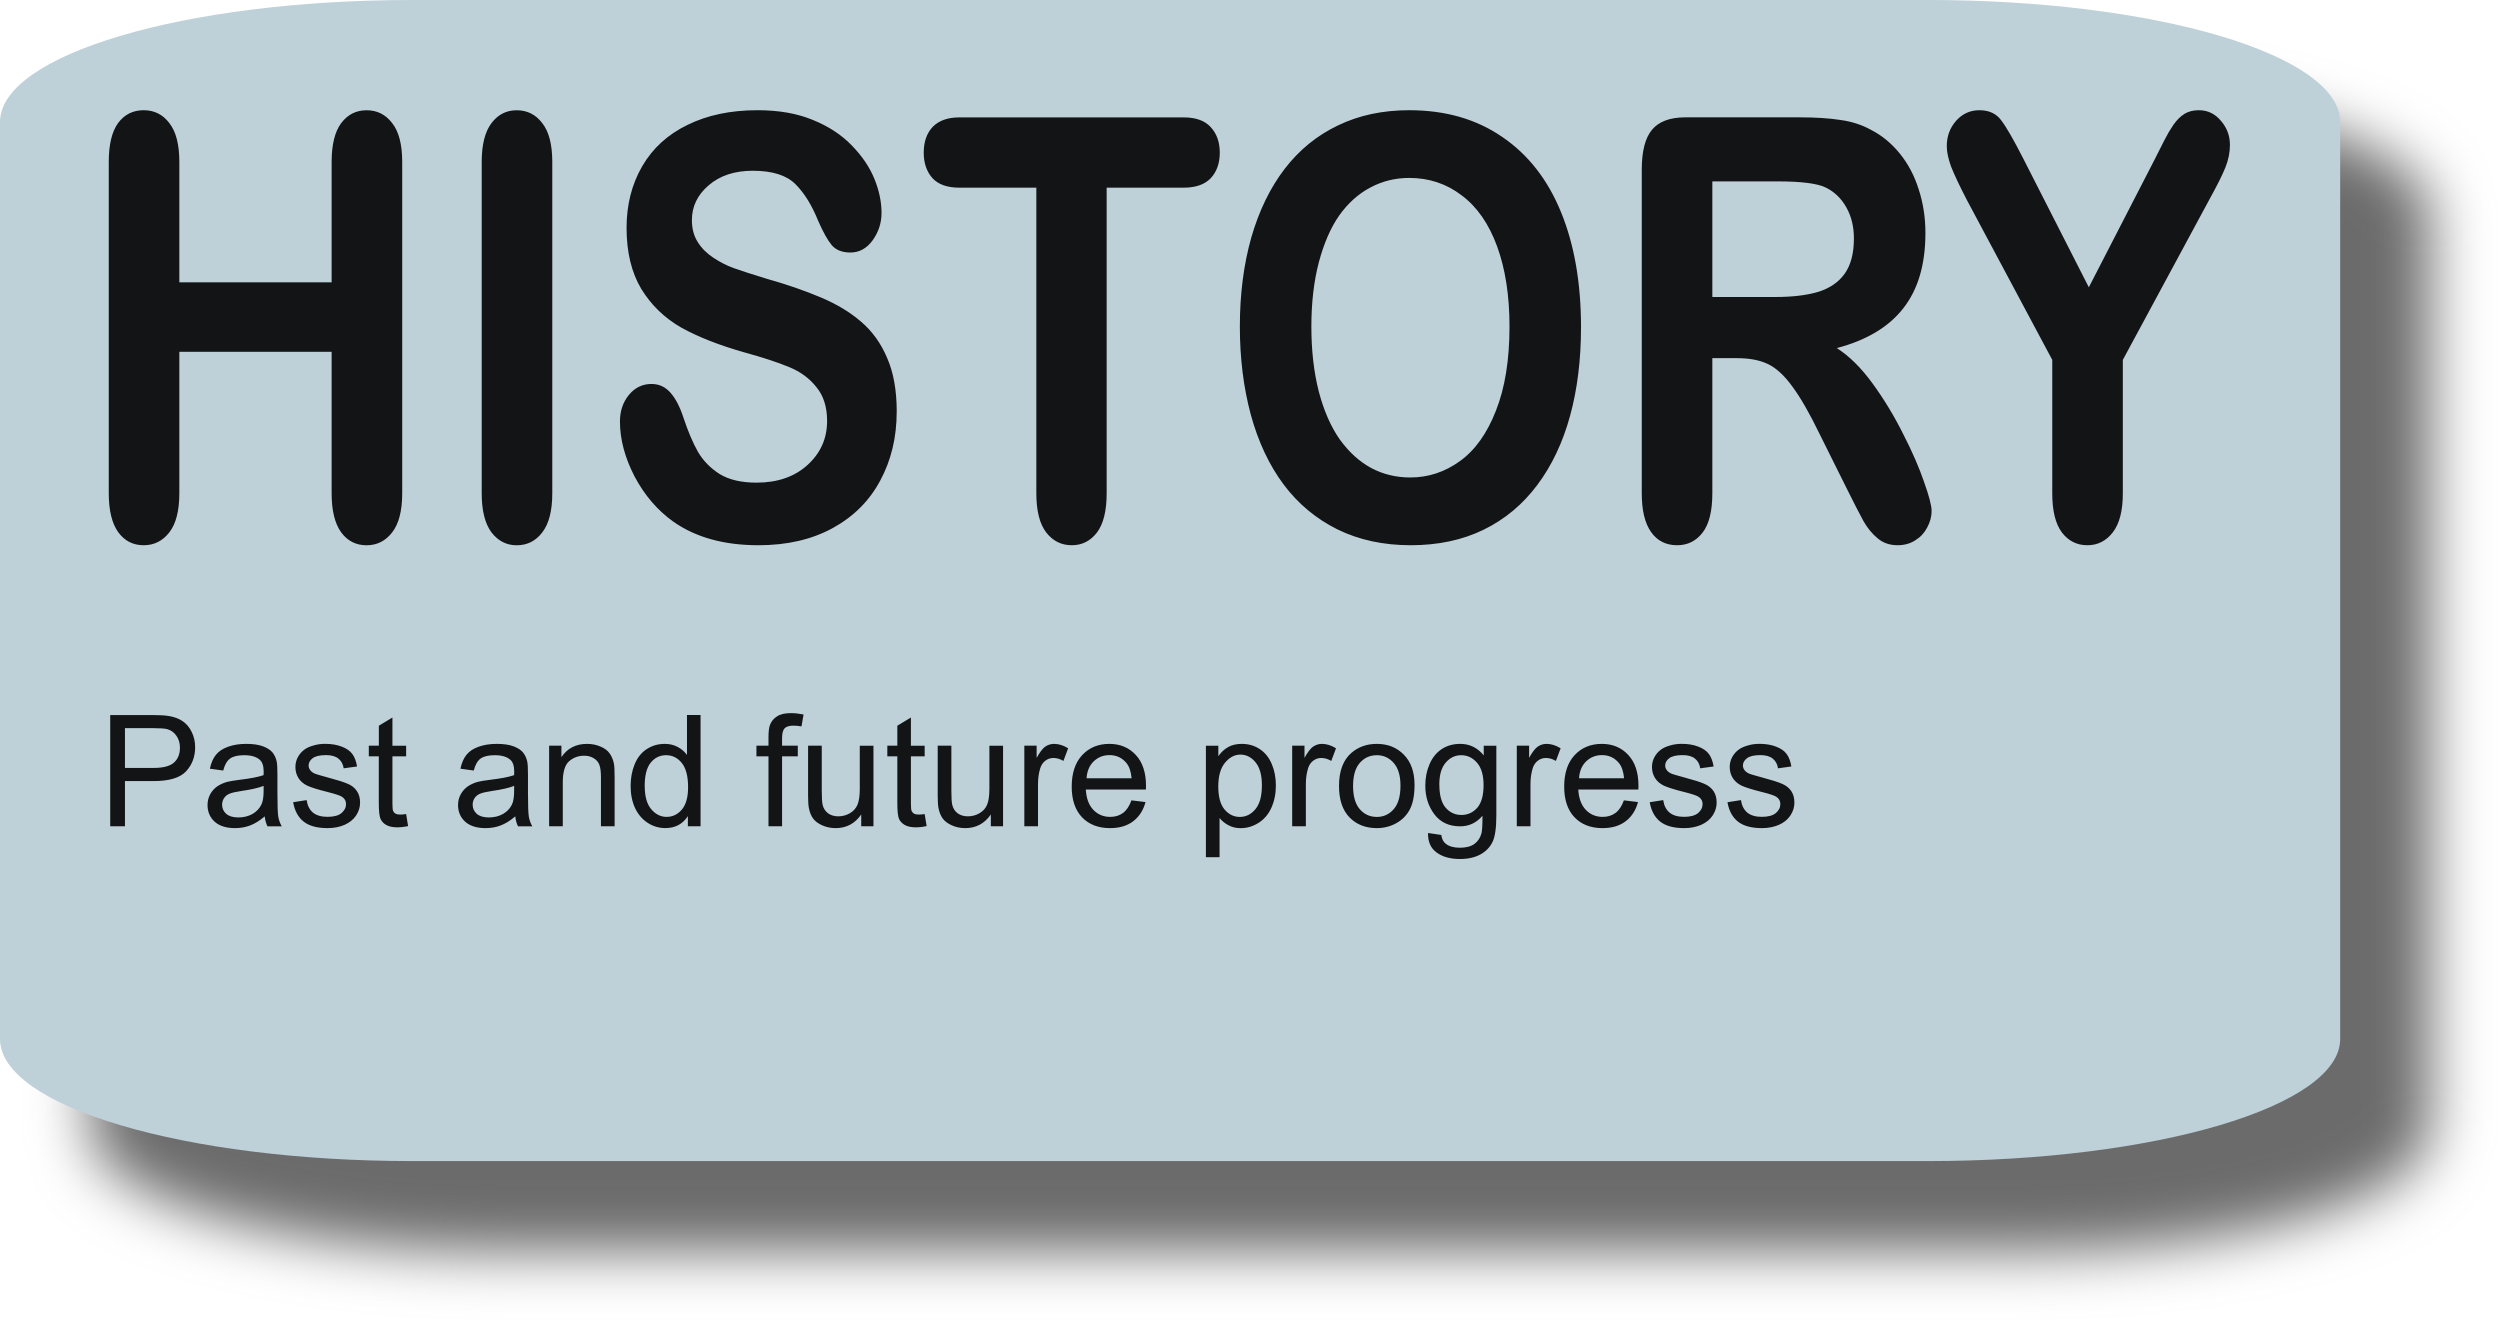
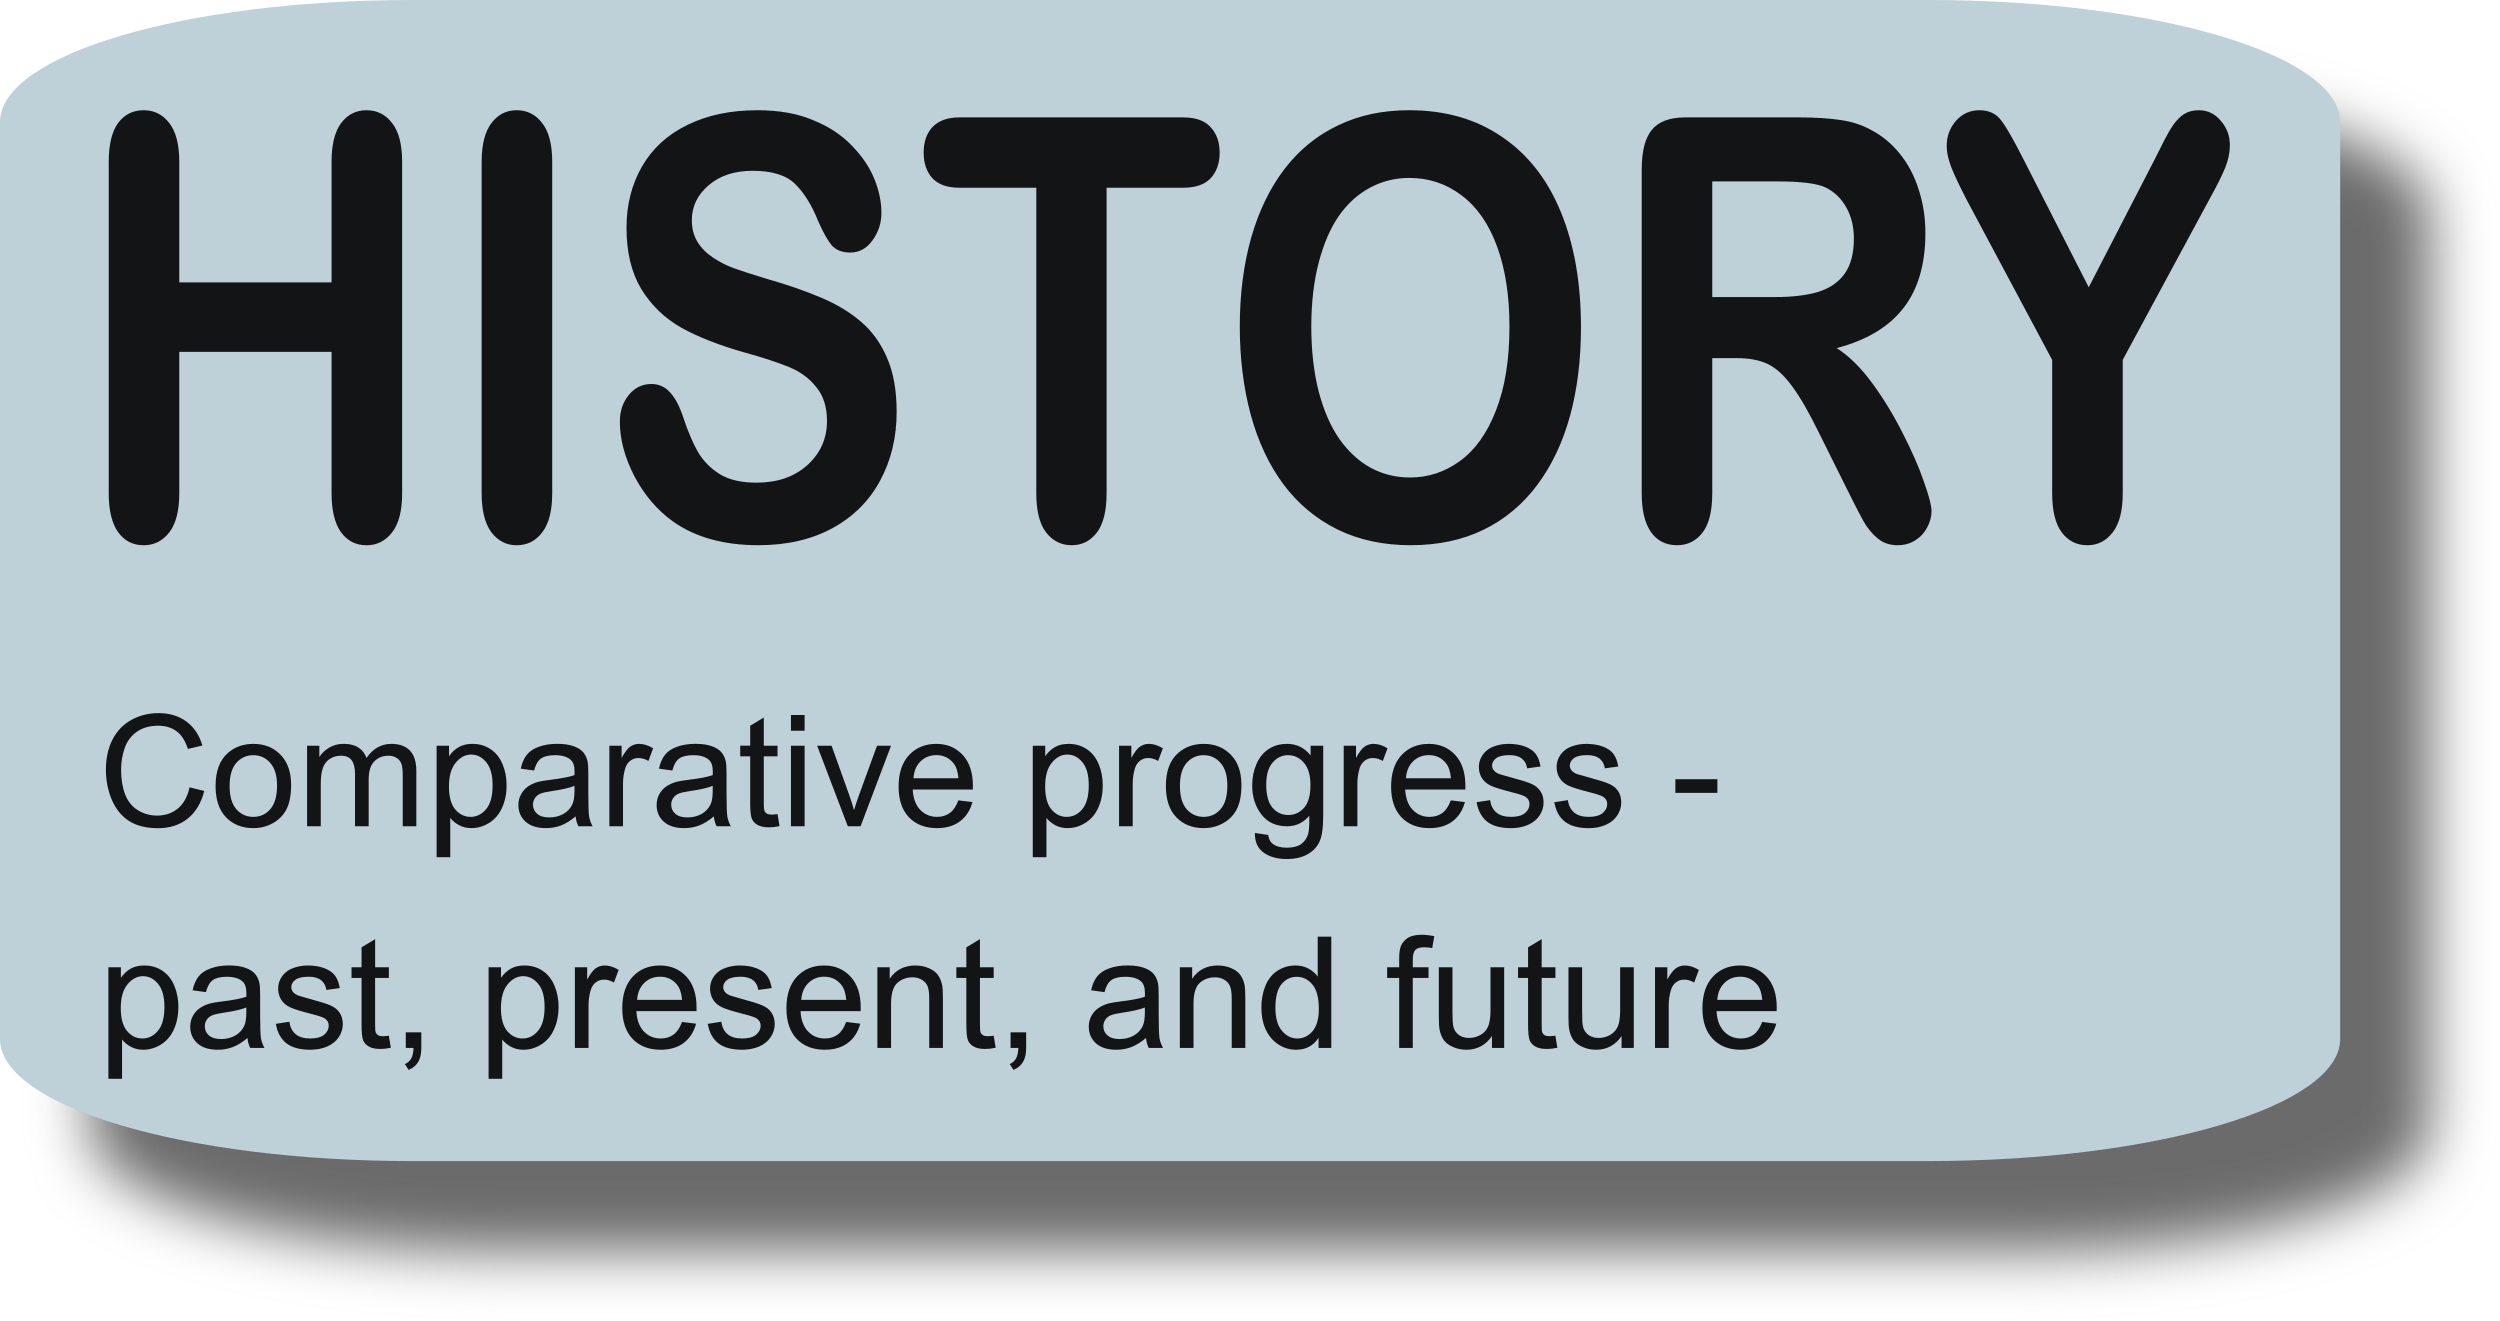
<svg xmlns="http://www.w3.org/2000/svg" width="221.182" height="30.92mm" viewBox="0 0 58.521 30.92" xml:space="preserve">
  <defs>
-     <filter id="a" x="-.03" y="-.06" width="1.059" height="1.119" color-interpolation-filters="sRGB">
+     <filter id="a" x="-.03" y="-.06" width="1.059" height="1.12" color-interpolation-filters="sRGB">
      <feGaussianBlur stdDeviation="1.032" />
    </filter>
  </defs>
  <rect transform="translate(-278.37 2.438) scale(.65582)" x="427.68" y="-.49" width="83.529" height="41.442" rx="14.716" ry="4.358" fill="#6b6b6b" filter="url(#a)" style="paint-order:fill markers stroke" />
  <rect width="54.78" height="27.179" rx="9.651" ry="2.858" fill="#bed0d8" style="paint-order:fill markers stroke" />
-   <g fill-opacity=".9" stroke-width=".174" style="font-variant-ligatures:none" aria-label="HISTORY">
-     <path d="M4.198 3.789v2.82h3.565V3.79q0-.605.223-.907.228-.302.595-.302.372 0 .6.302.234.296.234.907v7.758q0 .611-.234.913-.233.303-.6.303-.373 0-.595-.303-.223-.309-.223-.913V8.235H4.198v3.312q0 .611-.233.913-.234.303-.601.303-.373 0-.595-.303-.223-.309-.223-.913V3.789q0-.605.217-.907.223-.302.601-.302.373 0 .6.302.234.296.234.907zM11.276 11.547V3.79q0-.604.228-.907.228-.302.59-.302.372 0 .6.302.234.296.234.907v7.758q0 .611-.234.914-.228.302-.6.302-.356 0-.59-.302-.228-.31-.228-.914zM20.99 9.64q0 .893-.383 1.605-.378.712-1.112 1.115-.734.403-1.741.403-1.207 0-1.991-.551-.556-.396-.907-1.055-.344-.665-.344-1.29 0-.362.205-.617.212-.262.534-.262.262 0 .44.201.183.202.311.598.156.47.334.786.183.316.511.524.329.201.862.201.735 0 1.19-.41.462-.416.462-1.034 0-.49-.25-.792-.245-.31-.64-.47-.389-.162-1.045-.343-.879-.249-1.474-.578-.59-.336-.94-.907-.345-.577-.345-1.43 0-.813.367-1.444.367-.632 1.063-.968.695-.342 1.635-.342.75 0 1.296.228.55.222.912.598.361.37.528.78.167.409.167.798 0 .356-.211.645-.206.282-.518.282-.283 0-.433-.168-.145-.174-.317-.564-.223-.557-.534-.866-.312-.316-1.001-.316-.64 0-1.035.343-.39.335-.39.812 0 .296.134.51.134.216.367.37.234.155.473.242.24.087.79.255.69.195 1.246.43.561.235.95.571.395.336.612.853.223.51.223 1.256zM27.707 4.393h-1.802v7.154q0 .618-.228.92-.228.296-.59.296-.366 0-.6-.303-.228-.302-.228-.913V4.393h-1.802q-.423 0-.628-.221-.206-.229-.206-.598 0-.383.211-.605.217-.221.623-.221h5.25q.428 0 .634.228.212.228.212.598t-.212.598q-.211.221-.634.221zM32.988 2.58q1.268 0 2.175.624.912.618 1.38 1.767.466 1.142.466 2.687 0 1.142-.256 2.075-.255.934-.767 1.619-.512.685-1.257 1.048-.745.363-1.707.363-.957 0-1.713-.37-.757-.376-1.263-1.054-.506-.679-.767-1.633-.256-.953-.256-2.062 0-1.135.267-2.082.273-.947.784-1.612.512-.665 1.246-1.014.734-.356 1.668-.356zm2.347 5.064q0-1.081-.289-1.874-.289-.792-.828-1.195-.534-.41-1.23-.41-.495 0-.917.228-.417.222-.723.652-.3.43-.478 1.101-.173.665-.173 1.498 0 .84.173 1.518.178.679.495 1.129.322.443.734.665.417.221.912.221.634 0 1.162-.382.534-.383.845-1.183.317-.799.317-1.968zM40.661 8.383h-.578v3.164q0 .625-.228.92-.228.296-.595.296-.395 0-.612-.31-.217-.308-.217-.906V3.97q0-.645.24-.933t.772-.29h2.686q.556 0 .951.061.395.054.712.229.384.194.679.557t.445.846q.155.477.155 1.015 0 1.101-.517 1.76-.512.658-1.557.933.44.282.84.833.4.55.712 1.176.317.617.489 1.121.178.497.178.685 0 .195-.106.39-.1.188-.278.296-.178.114-.411.114-.278 0-.468-.161-.189-.155-.328-.397-.133-.242-.367-.712l-.662-1.33q-.355-.732-.64-1.115-.277-.383-.566-.524-.29-.14-.729-.14zm.946-4.137h-1.524v2.706h1.48q.594 0 1-.12.406-.128.617-.424.217-.302.217-.826 0-.41-.172-.718-.173-.316-.478-.47-.29-.148-1.14-.148zM48.04 11.547V8.424l-1.991-3.728q-.261-.504-.373-.786-.105-.282-.105-.49 0-.343.217-.591.222-.249.545-.249.339 0 .511.235.178.229.529.92l1.523 2.99 1.54-2.99.234-.463q.095-.188.206-.35.117-.167.256-.255.14-.087.34-.087.31 0 .517.249.21.241.21.564 0 .262-.105.524t-.361.725l-2.041 3.782v3.123q0 .611-.234.914-.233.302-.595.302-.367 0-.595-.296-.228-.302-.228-.92z" />
+   <g aria-label="HISTORY" style="font-size:14.554px;line-height:1.25;font-family:'Arial Rounded MT Bold';-inkscape-font-specification:'Arial Rounded MT Bold, Normal';font-variant-ligatures:none;text-align:center;letter-spacing:.026px;word-spacing:0;text-anchor:middle;stroke-width:.202">
+     <path d="M164.036 170.033v2.985h4.555v-2.985q0-.64.285-.959.291-.32.76-.32.476 0 .767.32.299.313.299.96v8.207q0 .647-.299.967-.298.32-.767.32-.476 0-.76-.32-.285-.327-.285-.967v-3.503h-4.555v3.503q0 .647-.298.967-.299.32-.768.32-.476 0-.76-.32-.284-.327-.284-.967v-8.208q0-.64.277-.959.284-.32.767-.32.476 0 .768.32.298.313.298.96zM173.08 178.241v-8.208q0-.64.292-.959.291-.32.753-.32.476 0 .767.32.299.313.299.96v8.207q0 .647-.299.967-.29.32-.767.32-.455 0-.753-.32-.292-.327-.292-.967zM185.493 176.223q0 .945-.49 1.698-.484.754-1.422 1.18-.938.426-2.224.426-1.542 0-2.544-.582-.71-.42-1.158-1.116-.441-.703-.441-1.364 0-.384.263-.654.27-.277.682-.277.334 0 .562.213.234.213.397.632.2.498.427.832.234.334.654.554.419.213 1.101.213.938 0 1.52-.433.59-.44.59-1.095 0-.518-.32-.838-.312-.327-.816-.498-.498-.17-1.336-.362-1.123-.263-1.883-.611-.754-.355-1.201-.96-.441-.61-.441-1.513 0-.86.469-1.528t1.357-1.023q.889-.363 2.09-.363.959 0 1.655.242.704.234 1.166.632.462.391.675.825.213.433.213.845 0 .377-.27.683-.263.298-.66.298-.363 0-.555-.178-.185-.184-.405-.597-.285-.59-.682-.916-.398-.334-1.28-.334-.817 0-1.321.362-.498.355-.498.86 0 .313.17.54.171.228.47.391.298.163.604.256.305.092 1.009.27.881.206 1.592.455.717.248 1.215.604.504.355.782.902.284.54.284 1.329zM194.075 170.673h-2.302v7.568q0 .654-.292.974-.291.312-.753.312-.47 0-.768-.32-.29-.32-.29-.966v-7.568h-2.303q-.54 0-.803-.234-.263-.242-.263-.633 0-.405.27-.64.277-.234.796-.234h6.708q.547 0 .81.242.27.241.27.632 0 .39-.27.633-.27.234-.81.234zM200.824 168.754q1.62 0 2.778.661 1.166.654 1.763 1.87.597 1.207.597 2.842 0 1.208-.327 2.196-.327.987-.981 1.712-.654.725-1.606 1.109-.952.383-2.182.383-1.222 0-2.188-.39-.967-.398-1.613-1.116-.647-.718-.981-1.727-.327-1.009-.327-2.182 0-1.2.341-2.202.348-1.002 1.002-1.706t1.592-1.073q.938-.377 2.132-.377zm2.999 5.358q0-1.144-.37-1.982-.37-.839-1.059-1.265-.682-.434-1.57-.434-.633 0-1.173.242-.533.235-.924.69-.383.454-.61 1.165-.221.703-.221 1.584 0 .889.22 1.606.228.718.633 1.194.412.47.938.704.533.234 1.165.234.81 0 1.485-.405.683-.405 1.08-1.25.406-.846.406-2.083zM210.628 174.894h-.739v3.347q0 .661-.291.974-.292.312-.76.312-.505 0-.782-.326-.277-.327-.277-.96v-8.016q0-.682.305-.987.306-.306.988-.306h3.432q.71 0 1.215.064.505.057.91.242.49.206.867.59.377.383.569.895.199.504.199 1.073 0 1.165-.661 1.862-.654.696-1.99.987.561.299 1.073.882.512.582.91 1.243.405.654.625 1.187.227.526.227.725 0 .206-.135.412-.128.199-.355.313-.227.12-.526.12-.355 0-.597-.17-.241-.163-.42-.42-.17-.255-.468-.753l-.846-1.407q-.455-.774-.817-1.18-.355-.404-.725-.554-.37-.149-.93-.149zm1.208-4.377h-1.947v2.864h1.89q.76 0 1.28-.128.518-.135.788-.448.278-.32.278-.874 0-.434-.22-.76-.221-.335-.612-.498-.37-.156-1.457-.156zM220.056 178.241v-3.304l-2.544-3.944q-.334-.533-.476-.832-.135-.298-.135-.518 0-.363.277-.626.284-.263.696-.263.434 0 .654.249.228.242.675.974l1.947 3.162 1.969-3.162.298-.49q.121-.2.263-.37.15-.178.327-.27.178-.093.434-.093.398 0 .66.263.27.256.27.597 0 .277-.134.554-.135.278-.462.768l-2.608 4v3.305q0 .647-.299.967-.298.32-.76.32-.47 0-.76-.313-.292-.32-.292-.974z" style="text-align:start;text-anchor:start;fill-opacity:.9" transform="matrix(.7826 0 0 .94517 -124.178 -156.921)" />
  </g>
-   <g fill-opacity=".9" stroke-width=".228" style="font-variant-ligatures:none" aria-label="Past and future progress">
-     <path d="M2.58 19.342v-2.604h.983q.259 0 .396.024.192.032.321.123.13.089.208.25.08.162.08.356 0 .332-.211.563-.212.23-.764.23h-.668v1.058zm.345-1.366h.673q.334 0 .474-.125.14-.124.14-.35 0-.163-.083-.278-.081-.118-.216-.155-.087-.023-.322-.023h-.666zM6.197 19.11q-.177.151-.343.213-.163.062-.351.062-.311 0-.478-.15-.167-.153-.167-.39 0-.138.062-.252.064-.115.165-.185.103-.069.231-.105.094-.024.284-.048.388-.046.57-.11l.002-.083q0-.196-.09-.276-.123-.108-.364-.108-.226 0-.334.08-.107.078-.159.279l-.312-.043q.042-.2.14-.323.098-.124.283-.19.184-.068.428-.068.241 0 .392.057.151.057.223.144.07.085.099.217.016.082.016.295v.426q0 .446.02.565.02.117.081.226h-.334q-.05-.1-.064-.233zm-.026-.714q-.174.07-.523.12-.197.029-.279.065-.081.035-.126.104-.044.068-.044.151 0 .128.096.214.097.085.284.085.185 0 .329-.08.144-.082.211-.222.052-.109.052-.32zM6.862 18.779l.316-.05q.027.19.147.292.123.1.342.1.22 0 .327-.088.106-.09.106-.211 0-.109-.094-.17-.066-.044-.327-.11-.352-.088-.489-.152-.135-.066-.206-.18-.069-.115-.069-.254 0-.126.057-.232.059-.109.158-.18.075-.055.203-.092.13-.04.277-.04.222 0 .389.065.169.064.249.174.08.108.11.291l-.313.043q-.021-.146-.124-.228-.102-.081-.288-.081-.22 0-.315.073-.094.072-.094.17 0 .062.04.112.038.052.122.085.048.018.282.082.34.09.473.15.135.056.211.166.077.11.077.274 0 .16-.094.302-.093.14-.269.218-.176.077-.398.077-.367 0-.561-.153-.192-.153-.245-.453zM9.507 19.056l.046.282q-.135.029-.241.029-.174 0-.27-.055-.096-.055-.135-.144-.04-.09-.04-.379v-1.085h-.234v-.249h.235v-.467l.318-.192v.66h.321v.248h-.321v1.103q0 .137.016.176.017.04.055.062.039.023.11.023.053 0 .14-.012zM12.062 19.11q-.178.151-.343.213-.163.062-.352.062-.31 0-.478-.15-.167-.153-.167-.39 0-.138.063-.252.064-.115.165-.185.103-.069.23-.105.095-.024.285-.048.387-.046.57-.11l.002-.083q0-.196-.09-.276-.123-.108-.365-.108-.225 0-.334.08-.106.078-.158.279l-.312-.043q.042-.2.14-.323.098-.124.282-.19.185-.068.429-.068.241 0 .392.057t.222.144q.071.085.1.217.016.082.016.295v.426q0 .446.02.565.02.117.081.226h-.334q-.05-.1-.064-.233zm-.027-.714q-.174.07-.522.12-.197.029-.279.065-.082.035-.126.104-.044.068-.044.151 0 .128.095.214.098.085.285.085.184 0 .328-.08.144-.082.212-.222.051-.109.051-.32zM12.854 19.342v-1.887h.288v.268q.208-.31.6-.31.17 0 .313.062.144.06.215.16.071.1.1.236.017.089.017.31v1.16h-.32v-1.147q0-.195-.037-.291-.037-.098-.133-.155-.094-.058-.222-.058-.205 0-.354.13-.147.13-.147.491v1.03zM16.102 19.342v-.238q-.18.28-.528.28-.225 0-.415-.124-.189-.124-.294-.346-.103-.224-.103-.514 0-.282.095-.511.094-.231.282-.354.188-.122.421-.122.17 0 .304.072.133.071.217.187v-.935h.318v2.605zm-1.01-.942q0 .363.152.542.153.18.36.18.21 0 .356-.17.147-.173.147-.525 0-.387-.149-.569t-.368-.18q-.213 0-.357.173-.142.174-.142.55zM17.989 19.342v-1.638h-.282v-.249h.282v-.2q0-.19.034-.283.046-.124.161-.2.118-.079.327-.079.135 0 .299.032l-.048.279q-.1-.018-.188-.018-.146 0-.207.062-.06.063-.06.233v.174h.368v.249h-.368v1.638zM20.16 19.342v-.277q-.22.32-.599.32-.167 0-.312-.064-.144-.064-.215-.16-.07-.098-.098-.238-.02-.094-.02-.299v-1.169h.32v1.047q0 .25.02.337.03.126.128.2.097.07.241.07t.27-.073q.126-.074.178-.2.053-.128.053-.37v-1.01h.32v1.886zM21.645 19.056l.046.282q-.135.029-.241.029-.175 0-.27-.055-.096-.055-.136-.144-.039-.09-.039-.379v-1.085h-.234v-.249h.234v-.467l.318-.192v.66h.322v.248h-.322v1.103q0 .137.016.176.018.04.055.062.04.023.11.023.054 0 .141-.012zM23.194 19.342v-.277q-.22.32-.599.32-.167 0-.312-.064-.144-.064-.215-.16-.07-.098-.098-.238-.02-.094-.02-.299v-1.169h.32v1.047q0 .25.02.337.03.126.128.2.097.07.241.07t.27-.073q.126-.074.178-.2.053-.128.053-.37v-1.01h.32v1.886zM23.978 19.342v-1.887h.288v.286q.11-.2.202-.264.095-.064.206-.064.162 0 .33.103l-.111.296q-.117-.069-.235-.069-.104 0-.188.064-.083.062-.119.174-.053.17-.053.373v.988zM26.485 18.735l.33.04q-.078.29-.29.45-.21.16-.54.16-.413 0-.657-.254-.241-.256-.241-.716 0-.476.245-.739t.636-.263q.378 0 .618.258t.24.725l-.002.085h-1.407q.018.31.176.476.158.165.395.165.175 0 .3-.092.124-.092.197-.295zm-1.05-.517h1.054q-.022-.238-.121-.357-.153-.185-.396-.185-.22 0-.372.148-.15.147-.165.394zM28.228 20.066v-2.61h.291v.245q.103-.144.233-.215.13-.073.315-.073.241 0 .426.125.185.124.279.352.094.225.094.495 0 .29-.105.523-.103.23-.302.355-.197.123-.416.123-.16 0-.287-.068-.126-.067-.208-.17v.918zm.29-1.656q0 .364.147.539.148.174.357.174.213 0 .364-.18.153-.181.153-.56 0-.36-.15-.54-.147-.179-.353-.179-.204 0-.362.192-.156.19-.156.554zM30.248 19.342v-1.887h.288v.286q.11-.2.202-.264.095-.064.206-.064.162 0 .33.103l-.111.296q-.117-.069-.235-.069-.104 0-.188.064-.083.062-.119.174-.053.17-.053.373v.988zM31.344 18.399q0-.524.291-.776.244-.21.594-.21.389 0 .636.256.247.254.247.703 0 .365-.11.574-.109.208-.318.324-.208.115-.455.115-.396 0-.642-.254-.243-.254-.243-.732zm.329 0q0 .362.158.544.158.18.398.18.238 0 .396-.182.158-.181.158-.553 0-.35-.16-.53-.158-.18-.394-.18-.24 0-.398.18-.158.179-.158.541zM33.428 19.499l.31.046q.02.144.11.21.118.089.324.089.222 0 .343-.09t.164-.248q.025-.098.023-.41-.21.247-.522.247-.39 0-.603-.281-.213-.28-.213-.673 0-.27.098-.498.097-.229.282-.353.187-.125.437-.125.334 0 .551.27v-.227h.295v1.63q0 .441-.09.624-.09.185-.285.292-.194.106-.478.106-.337 0-.545-.152-.208-.151-.201-.457zm.265-1.133q0 .37.147.541.148.17.37.17.22 0 .37-.168.148-.17.148-.533 0-.346-.154-.522-.153-.176-.37-.176-.213 0-.362.174-.15.172-.15.513zM35.506 19.342v-1.887h.288v.286q.11-.2.202-.264.095-.064.206-.064.162 0 .33.103l-.111.296q-.117-.069-.235-.069-.104 0-.188.064-.083.062-.119.174-.053.17-.053.373v.988zM38.013 18.735l.33.04q-.078.29-.29.45-.21.16-.54.16-.413 0-.657-.254-.241-.256-.241-.716 0-.476.245-.739t.636-.263q.378 0 .618.258.24.257.24.725l-.002.085h-1.407q.018.31.176.476.158.165.395.165.175 0 .3-.092.124-.092.197-.295zm-1.05-.517h1.054q-.022-.238-.121-.357-.153-.185-.396-.185-.22 0-.372.148-.15.147-.165.394zM38.617 18.779l.316-.05q.027.19.148.292.122.1.34.1.221 0 .328-.088.106-.09.106-.211 0-.109-.094-.17-.066-.044-.327-.11-.352-.088-.488-.152-.135-.066-.206-.18-.07-.115-.07-.254 0-.126.057-.232.059-.109.158-.18.075-.055.203-.092.13-.04.277-.04.222 0 .389.065.169.064.249.174.08.108.11.291l-.313.043q-.021-.146-.124-.228-.101-.081-.288-.081-.22 0-.314.073-.095.072-.095.17 0 .062.04.112.039.052.122.085.048.018.283.082.339.09.472.15.135.056.212.166.076.11.076.274 0 .16-.094.302-.093.14-.268.218-.176.077-.398.077-.368 0-.562-.153-.192-.153-.245-.453zM40.437 18.779l.316-.05q.027.19.148.292.122.1.34.1.221 0 .328-.088.106-.09.106-.211 0-.109-.094-.17-.066-.044-.327-.11-.352-.088-.488-.152-.135-.066-.206-.18-.07-.115-.07-.254 0-.126.057-.232.059-.109.158-.18.075-.055.203-.092.13-.04.277-.04.222 0 .389.065.169.064.249.174.08.108.11.291l-.313.043q-.021-.146-.124-.228-.101-.081-.288-.081-.22 0-.314.073-.095.072-.095.17 0 .062.04.112.039.052.122.085.048.018.283.082.339.09.472.15.135.056.212.166.076.11.076.274 0 .16-.094.302-.093.14-.268.218-.176.077-.398.077-.368 0-.562-.153-.192-.153-.245-.453z" />
+   <g aria-label="Comparative progress - past, present, and future" style="font-style:italic;font-size:4.231px;line-height:1.4;font-family:Calibri;-inkscape-font-specification:'Calibri, Italic';font-variant-ligatures:none;text-align:center;letter-spacing:0;word-spacing:0;text-anchor:middle;stroke-width:.265">
+     <path d="m149.544 203.884.4.1q-.126.494-.454.755-.326.258-.8.258-.49 0-.797-.198-.306-.2-.467-.579-.159-.378-.159-.812 0-.473.18-.824.182-.353.514-.535.335-.184.736-.184.454 0 .764.232.31.231.432.65l-.395.093q-.105-.33-.306-.48-.2-.152-.504-.152-.349 0-.584.168-.234.167-.329.45-.095.28-.095.58 0 .387.112.676.114.287.351.43.238.142.514.142.337 0 .57-.194.234-.194.317-.576zM150.252 203.848q0-.609.339-.902.283-.244.69-.244.452 0 .74.297.287.296.287.818 0 .424-.128.668-.126.241-.37.376-.242.134-.53.134-.46 0-.745-.296-.283-.295-.283-.85zm.382 0q0 .422.184.633.184.208.463.208.277 0 .46-.21.184-.211.184-.643 0-.407-.185-.616-.184-.21-.46-.21-.278 0-.462.208-.184.209-.184.63zM152.743 204.945v-2.193h.333v.307q.103-.16.275-.258.171-.1.39-.1.244 0 .399.102.157.101.22.283.261-.384.678-.384.327 0 .502.182.176.18.176.555v1.506h-.37v-1.382q0-.223-.037-.32-.035-.1-.13-.159-.095-.06-.223-.06-.232 0-.384.155-.153.153-.153.492v1.274h-.372v-1.425q0-.248-.091-.372-.09-.124-.297-.124-.157 0-.292.083-.132.082-.192.241-.06.16-.06.459v1.138zM156.268 205.786v-3.034h.338v.285q.12-.168.271-.25.15-.085.366-.085.28 0 .495.145.215.144.325.409.11.262.11.576 0 .337-.123.607-.12.269-.35.413-.23.143-.484.143-.186 0-.335-.079-.147-.078-.242-.198v1.068zm.336-1.925q0 .423.172.626.171.202.415.202.248 0 .423-.208.178-.211.178-.651 0-.42-.173-.628-.172-.209-.412-.209-.237 0-.42.223-.183.221-.183.645zM160.052 204.675q-.207.175-.399.248-.19.072-.409.072-.361 0-.555-.176-.195-.177-.195-.452 0-.161.073-.293.074-.135.192-.215.12-.08.268-.122.11-.029.33-.056.451-.054.664-.128l.002-.097q0-.227-.105-.32-.143-.126-.424-.126-.262 0-.388.093-.124.09-.184.324l-.364-.05q.05-.233.164-.376.113-.144.328-.22.215-.08.498-.08.28 0 .456.067.176.066.259.167.082.1.115.252.019.095.019.343v.496q0 .519.023.657.024.136.095.262h-.389q-.058-.115-.074-.27zm-.031-.83q-.202.082-.607.14-.23.033-.325.074-.095.041-.146.122-.052.079-.052.176 0 .148.112.247.113.1.33.1.215 0 .382-.093.168-.095.246-.259.06-.126.06-.371zM160.97 204.945v-2.193h.334v.332q.128-.233.235-.308.11-.074.24-.074.188 0 .382.12l-.128.345q-.136-.08-.273-.08-.122 0-.219.073t-.138.203q-.062.198-.062.434v1.148zM163.814 204.675q-.207.175-.399.248-.19.072-.409.072-.362 0-.556-.176-.194-.177-.194-.452 0-.161.072-.293.075-.135.193-.215.12-.08.268-.122.11-.029.33-.056.45-.054.664-.128l.002-.097q0-.227-.106-.32-.142-.126-.423-.126-.262 0-.388.093-.124.09-.184.324l-.364-.05q.05-.233.163-.376.114-.144.329-.22.215-.08.498-.08.28 0 .456.067.176.066.258.167.083.1.116.252.019.095.019.343v.496q0 .519.022.657.025.136.095.262h-.388q-.058-.115-.074-.27zm-.031-.83q-.203.082-.608.14-.229.033-.324.074-.095.041-.147.122-.051.079-.051.176 0 .148.111.247.114.1.33.1.216 0 .383-.093.167-.095.246-.259.06-.126.06-.371zM165.547 204.613l.054.328q-.157.033-.281.033-.203 0-.314-.064-.112-.064-.157-.167-.046-.105-.046-.44v-1.262h-.272v-.29h.272v-.543l.37-.223v.767h.374v.289h-.374v1.283q0 .159.019.204.02.046.064.072.045.027.128.027.062 0 .163-.014zM165.912 202.345v-.428h.372v.428zm0 2.6v-2.193h.372v2.193zM167.46 204.945l-.835-2.193h.393l.47 1.313q.077.213.141.442.05-.173.138-.417l.488-1.338h.382l-.83 2.193zM170.467 204.239l.385.047q-.091.337-.337.523-.246.186-.628.186-.481 0-.764-.296-.281-.297-.281-.832 0-.554.285-.86.285-.305.74-.305.44 0 .718.3.279.299.279.842l-.002.1h-1.636q.02.361.204.553.184.192.46.192.204 0 .348-.107.145-.108.23-.343zm-1.22-.601h1.225q-.025-.277-.141-.416-.178-.214-.46-.214-.257 0-.432.171-.174.172-.192.459zM172.494 205.786v-3.034h.339v.285q.12-.168.27-.25.151-.085.366-.085.28 0 .496.145.215.144.324.409.11.262.11.576 0 .337-.122.607-.12.269-.352.413-.229.143-.483.143-.186 0-.335-.079-.146-.078-.241-.198v1.068zm.337-1.925q0 .423.171.626.171.202.415.202.248 0 .424-.208.177-.211.177-.651 0-.42-.173-.628-.172-.209-.411-.209-.238 0-.422.223-.181.221-.181.645zM174.843 204.945v-2.193h.334v.332q.128-.233.236-.308.11-.074.24-.074.187 0 .382.12l-.129.345q-.136-.08-.272-.08-.122 0-.22.073-.096.073-.138.203-.062.198-.062.434v1.148zM176.117 203.848q0-.609.339-.902.283-.244.69-.244.452 0 .74.297.287.296.287.818 0 .424-.129.668-.126.241-.37.376-.241.134-.528.134-.46 0-.746-.296-.283-.295-.283-.85zm.382 0q0 .422.184.633.184.208.463.208.277 0 .46-.21.184-.211.184-.643 0-.407-.186-.616-.183-.21-.458-.21-.279 0-.463.208-.184.209-.184.63zM178.54 205.127l.362.054q.022.167.126.244.138.103.378.103.258 0 .398-.103.141-.104.19-.29.03-.113.027-.477-.243.287-.607.287-.452 0-.7-.326-.248-.326-.248-.783 0-.314.113-.578.114-.267.329-.411.217-.145.508-.145.388 0 .64.314v-.264h.343v1.896q0 .512-.105.725-.103.215-.33.339-.226.124-.556.124-.393 0-.634-.178-.242-.176-.234-.53zm.308-1.318q0 .432.171.63.172.199.43.199.256 0 .43-.197.173-.198.173-.62 0-.402-.18-.607-.177-.204-.429-.204-.248 0-.421.202-.174.2-.174.597zM180.957 204.945v-2.193h.335v.332q.128-.233.235-.308.11-.074.24-.074.188 0 .382.12l-.128.345q-.136-.08-.273-.08-.122 0-.219.073t-.138.203q-.062.198-.062.434v1.148zM183.872 204.239l.384.047q-.09.337-.337.523-.245.186-.628.186-.48 0-.764-.296-.28-.297-.28-.832 0-.554.284-.86.285-.305.74-.305.44 0 .719.3.279.299.279.842l-.002.1h-1.637q.021.361.205.553.184.192.459.192.204 0 .349-.107.144-.108.229-.343zm-1.221-.601h1.225q-.025-.277-.14-.416-.178-.214-.461-.214-.256 0-.432.171-.173.172-.192.459zM184.574 204.29l.368-.057q.03.22.171.338.143.118.397.118.256 0 .38-.103.124-.105.124-.246 0-.126-.11-.198-.076-.05-.38-.126-.409-.104-.568-.178-.157-.076-.24-.209-.08-.134-.08-.295 0-.147.066-.27.068-.127.184-.21.087-.063.236-.107.15-.045.322-.045.258 0 .452.074.197.075.29.203.092.126.128.339l-.364.05q-.025-.17-.145-.265-.117-.095-.334-.095-.256 0-.366.085-.11.084-.11.198 0 .072.046.13.045.06.143.1.055.02.328.094.395.106.55.174.156.066.245.194.09.128.09.318 0 .186-.11.351-.108.163-.312.254-.205.09-.463.09-.428 0-.653-.179-.223-.177-.285-.526zM186.69 204.29l.367-.057q.031.22.172.338.142.118.396.118.256 0 .38-.103.124-.105.124-.246 0-.126-.11-.198-.076-.05-.38-.126-.408-.104-.567-.178-.157-.076-.24-.209-.08-.134-.08-.295 0-.147.066-.27.068-.127.183-.21.087-.063.236-.107.15-.045.322-.045.258 0 .453.074.196.075.289.203.093.126.128.339l-.364.05q-.025-.17-.144-.265-.118-.095-.335-.095-.256 0-.366.085-.11.084-.11.198 0 .072.046.13.046.06.143.1.056.02.328.094.395.106.55.174.157.066.246.194.088.128.088.318 0 .186-.11.351-.106.163-.311.254-.204.09-.463.09-.427 0-.652-.179-.224-.177-.286-.526zM189.984 204.036v-.373h1.143v.373zM147.335 211.818v-3.035h.34v.285q.119-.167.27-.25.15-.084.365-.084.281 0 .496.144.215.145.324.41.11.262.11.576 0 .336-.122.607-.12.269-.351.413-.23.143-.483.143-.186 0-.335-.079-.147-.078-.242-.198v1.068zm.337-1.925q0 .423.172.626.171.202.415.202.248 0 .423-.209.178-.21.178-.65 0-.42-.174-.628-.171-.209-.41-.209-.238 0-.422.223-.182.221-.182.645zM151.12 210.707q-.207.175-.399.247-.19.073-.409.073-.361 0-.556-.176-.194-.178-.194-.452 0-.161.073-.294.074-.134.192-.214.12-.081.268-.122.11-.03.33-.056.451-.054.664-.128l.002-.097q0-.228-.106-.32-.142-.127-.423-.127-.262 0-.388.093-.124.091-.184.325l-.364-.05q.05-.233.163-.376.114-.144.329-.22.215-.08.498-.08.28 0 .456.067.176.066.258.167.083.1.116.252.019.095.019.343v.496q0 .518.022.657.025.136.095.262h-.388q-.058-.116-.074-.27zm-.031-.83q-.203.082-.608.14-.229.033-.324.074-.095.041-.147.122-.051.078-.051.175 0 .15.111.248.114.1.33.1.216 0 .383-.093.167-.095.246-.259.06-.126.06-.372zM151.892 210.322l.368-.058q.031.222.172.34.142.117.396.117.256 0 .38-.103.124-.106.124-.246 0-.126-.11-.198-.076-.05-.38-.126-.408-.104-.567-.178-.157-.076-.24-.209-.08-.134-.08-.295 0-.147.065-.27.069-.127.184-.21.087-.063.236-.107.15-.045.322-.045.258 0 .452.074.197.075.29.203.093.126.128.338l-.364.05q-.025-.17-.144-.264-.118-.095-.335-.095-.256 0-.366.084-.11.085-.11.199 0 .072.046.13.046.06.143.099.055.02.328.095.395.105.55.174.157.066.245.194.09.128.09.318 0 .186-.11.351-.108.163-.312.254-.205.089-.463.089-.427 0-.653-.178-.223-.177-.285-.527zM154.968 210.645l.054.328q-.157.033-.281.033-.202 0-.314-.064-.112-.064-.157-.167-.045-.106-.045-.44v-1.262h-.273v-.29h.273v-.543l.37-.223v.766h.373v.29h-.374v1.282q0 .16.019.205.02.045.064.072.045.027.128.027.062 0 .163-.014zM155.429 210.977v-.423h.423v.423q0 .234-.082.376-.083.145-.263.223l-.103-.159q.118-.051.174-.153.055-.099.062-.287zM157.683 211.818v-3.035h.338v.285q.12-.167.271-.25.15-.084.366-.084.28 0 .495.144.215.145.325.41.11.262.11.576 0 .336-.123.607-.12.269-.35.413-.23.143-.484.143-.186 0-.335-.079-.147-.078-.242-.198v1.068zm.336-1.925q0 .423.172.626.171.202.415.202.248 0 .423-.209.178-.21.178-.65 0-.42-.173-.628-.172-.209-.411-.209-.238 0-.422.223-.182.221-.182.645zM160.031 210.977v-2.194h.335v.333q.128-.234.235-.308.11-.074.24-.074.188 0 .382.12l-.128.344q-.136-.08-.272-.08-.122 0-.22.074-.097.073-.138.203-.062.198-.062.434v1.148zM162.946 210.27l.384.048q-.09.337-.336.523-.246.186-.628.186-.482 0-.765-.296-.28-.297-.28-.832 0-.554.284-.86.285-.305.74-.305.44 0 .719.3.279.299.279.842l-.002.1h-1.636q.02.36.204.553.184.192.459.192.204 0 .349-.107.144-.108.23-.343zm-1.22-.6h1.224q-.025-.277-.14-.416-.178-.215-.46-.215-.257 0-.433.172-.173.171-.192.459zM163.648 210.322l.368-.058q.031.222.172.34.142.117.396.117.256 0 .38-.103.124-.106.124-.246 0-.126-.11-.198-.076-.05-.38-.126-.408-.104-.567-.178-.157-.076-.24-.209-.08-.134-.08-.295 0-.147.065-.27.069-.127.184-.21.087-.063.236-.107.15-.045.322-.045.258 0 .452.074.197.075.29.203.093.126.128.338l-.364.05q-.025-.17-.144-.264-.118-.095-.335-.095-.256 0-.366.084-.11.085-.11.199 0 .072.046.13.046.06.143.099.056.02.328.095.395.105.55.174.157.066.246.194.088.128.088.318 0 .186-.11.351-.107.163-.311.254-.205.089-.463.089-.427 0-.653-.178-.223-.177-.285-.527zM167.414 210.27l.384.048q-.09.337-.336.523-.246.186-.628.186-.482 0-.765-.296-.28-.297-.28-.832 0-.554.285-.86.285-.305.74-.305.44 0 .718.3.279.299.279.842l-.002.1h-1.636q.02.36.204.553.184.192.459.192.204 0 .349-.107.145-.108.23-.343zm-1.22-.6h1.224q-.024-.277-.14-.416-.178-.215-.46-.215-.257 0-.432.172-.174.171-.193.459zM168.265 210.977v-2.194h.335v.312q.242-.361.698-.361.199 0 .364.072.167.07.25.186.082.116.115.275.021.103.021.361v1.35h-.372v-1.335q0-.228-.043-.34-.044-.113-.155-.179-.11-.068-.258-.068-.238 0-.411.15-.172.152-.172.573v1.198zM171.43 210.645l.054.328q-.157.033-.281.033-.203 0-.314-.064-.112-.064-.157-.167-.046-.106-.046-.44v-1.262h-.272v-.29h.272v-.543l.37-.223v.766h.374v.29h-.374v1.282q0 .16.019.205.02.045.064.072.045.027.128.027.062 0 .163-.014zM171.89 210.977v-.423h.424v.423q0 .234-.082.376-.083.145-.263.223l-.103-.159q.118-.051.173-.153.056-.099.062-.287zM175.576 210.707q-.207.175-.399.247-.19.073-.409.073-.361 0-.555-.176-.195-.178-.195-.452 0-.161.073-.294.074-.134.192-.214.12-.081.268-.122.11-.03.33-.056.451-.054.664-.128l.002-.097q0-.228-.105-.32-.143-.127-.424-.127-.262 0-.388.093-.124.091-.184.325l-.364-.05q.05-.233.164-.376.113-.144.328-.22.215-.08.498-.08.28 0 .456.067.176.066.259.167.082.1.115.252.019.095.019.343v.496q0 .518.023.657.024.136.095.262h-.389q-.058-.116-.074-.27zm-.031-.83q-.202.082-.607.14-.23.033-.325.074-.095.041-.146.122-.052.078-.052.175 0 .15.112.248.113.1.33.1.215 0 .382-.093.168-.095.246-.259.06-.126.06-.372zM176.497 210.977v-2.194h.335v.312q.242-.361.698-.361.198 0 .364.072.167.07.25.186.082.116.115.275.02.103.02.361v1.35h-.37v-1.335q0-.228-.044-.34-.044-.113-.155-.179-.11-.068-.258-.068-.238 0-.412.15-.171.152-.171.573v1.198zM180.273 210.977v-.277q-.208.327-.613.327-.262 0-.483-.145-.22-.144-.341-.403-.12-.26-.12-.597 0-.328.11-.595.109-.268.328-.41.219-.143.49-.143.198 0 .353.084.155.083.252.217v-1.086h.37v3.028zm-1.175-1.095q0 .422.178.63.177.209.419.209.244 0 .413-.198.172-.2.172-.61 0-.45-.174-.66-.173-.211-.428-.211-.247 0-.415.202-.165.202-.165.638zM182.467 210.977v-1.904h-.328v-.29h.328v-.233q0-.221.04-.329.053-.144.187-.233.137-.09.38-.09.158 0 .348.036l-.056.325q-.116-.021-.22-.021-.169 0-.239.072-.07.073-.07.27v.203h.428v.29h-.428v1.904zM184.992 210.977v-.322q-.257.372-.697.372-.194 0-.363-.075-.168-.074-.25-.186-.08-.113-.114-.276-.022-.11-.022-.347v-1.36h.371V210q0 .291.023.392.035.147.149.232.113.082.28.082.168 0 .315-.084.146-.087.206-.234.062-.148.062-.43v-1.175h.372v2.194zM186.718 210.645l.054.328q-.157.033-.28.033-.203 0-.315-.064-.111-.064-.157-.167-.045-.106-.045-.44v-1.262h-.273v-.29h.273v-.543l.37-.223v.766h.374v.29h-.374v1.282q0 .16.018.205.02.045.064.072.046.027.128.027.062 0 .163-.014zM188.52 210.977v-.322q-.256.372-.696.372-.195 0-.364-.075-.167-.074-.25-.186-.08-.113-.113-.276-.023-.11-.023-.347v-1.36h.372V210q0 .291.022.392.035.147.15.232.113.082.28.082.167 0 .314-.084.147-.087.207-.234.062-.148.062-.43v-1.175h.371v2.194zM189.43 210.977v-2.194h.335v.333q.128-.234.236-.308.11-.074.24-.074.188 0 .382.12l-.128.344q-.137-.08-.273-.08-.122 0-.219.074-.097.073-.138.203-.062.198-.062.434v1.148zM192.346 210.27l.384.048q-.091.337-.337.523-.246.186-.628.186-.481 0-.764-.296-.281-.297-.281-.832 0-.554.285-.86.285-.305.74-.305.44 0 .718.3.28.299.28.842l-.003.1h-1.636q.02.36.205.553.183.192.458.192.205 0 .35-.107.144-.108.229-.343zm-1.221-.6h1.225q-.025-.277-.14-.416-.178-.215-.461-.215-.257 0-.432.172-.174.171-.192.459z" style="font-style:normal;font-family:Arial;-inkscape-font-specification:Arial;text-align:start;text-anchor:start;fill-opacity:.9" transform="matrix(.86005 0 0 .86005 -124.178 -156.921)" />
  </g>
</svg>
